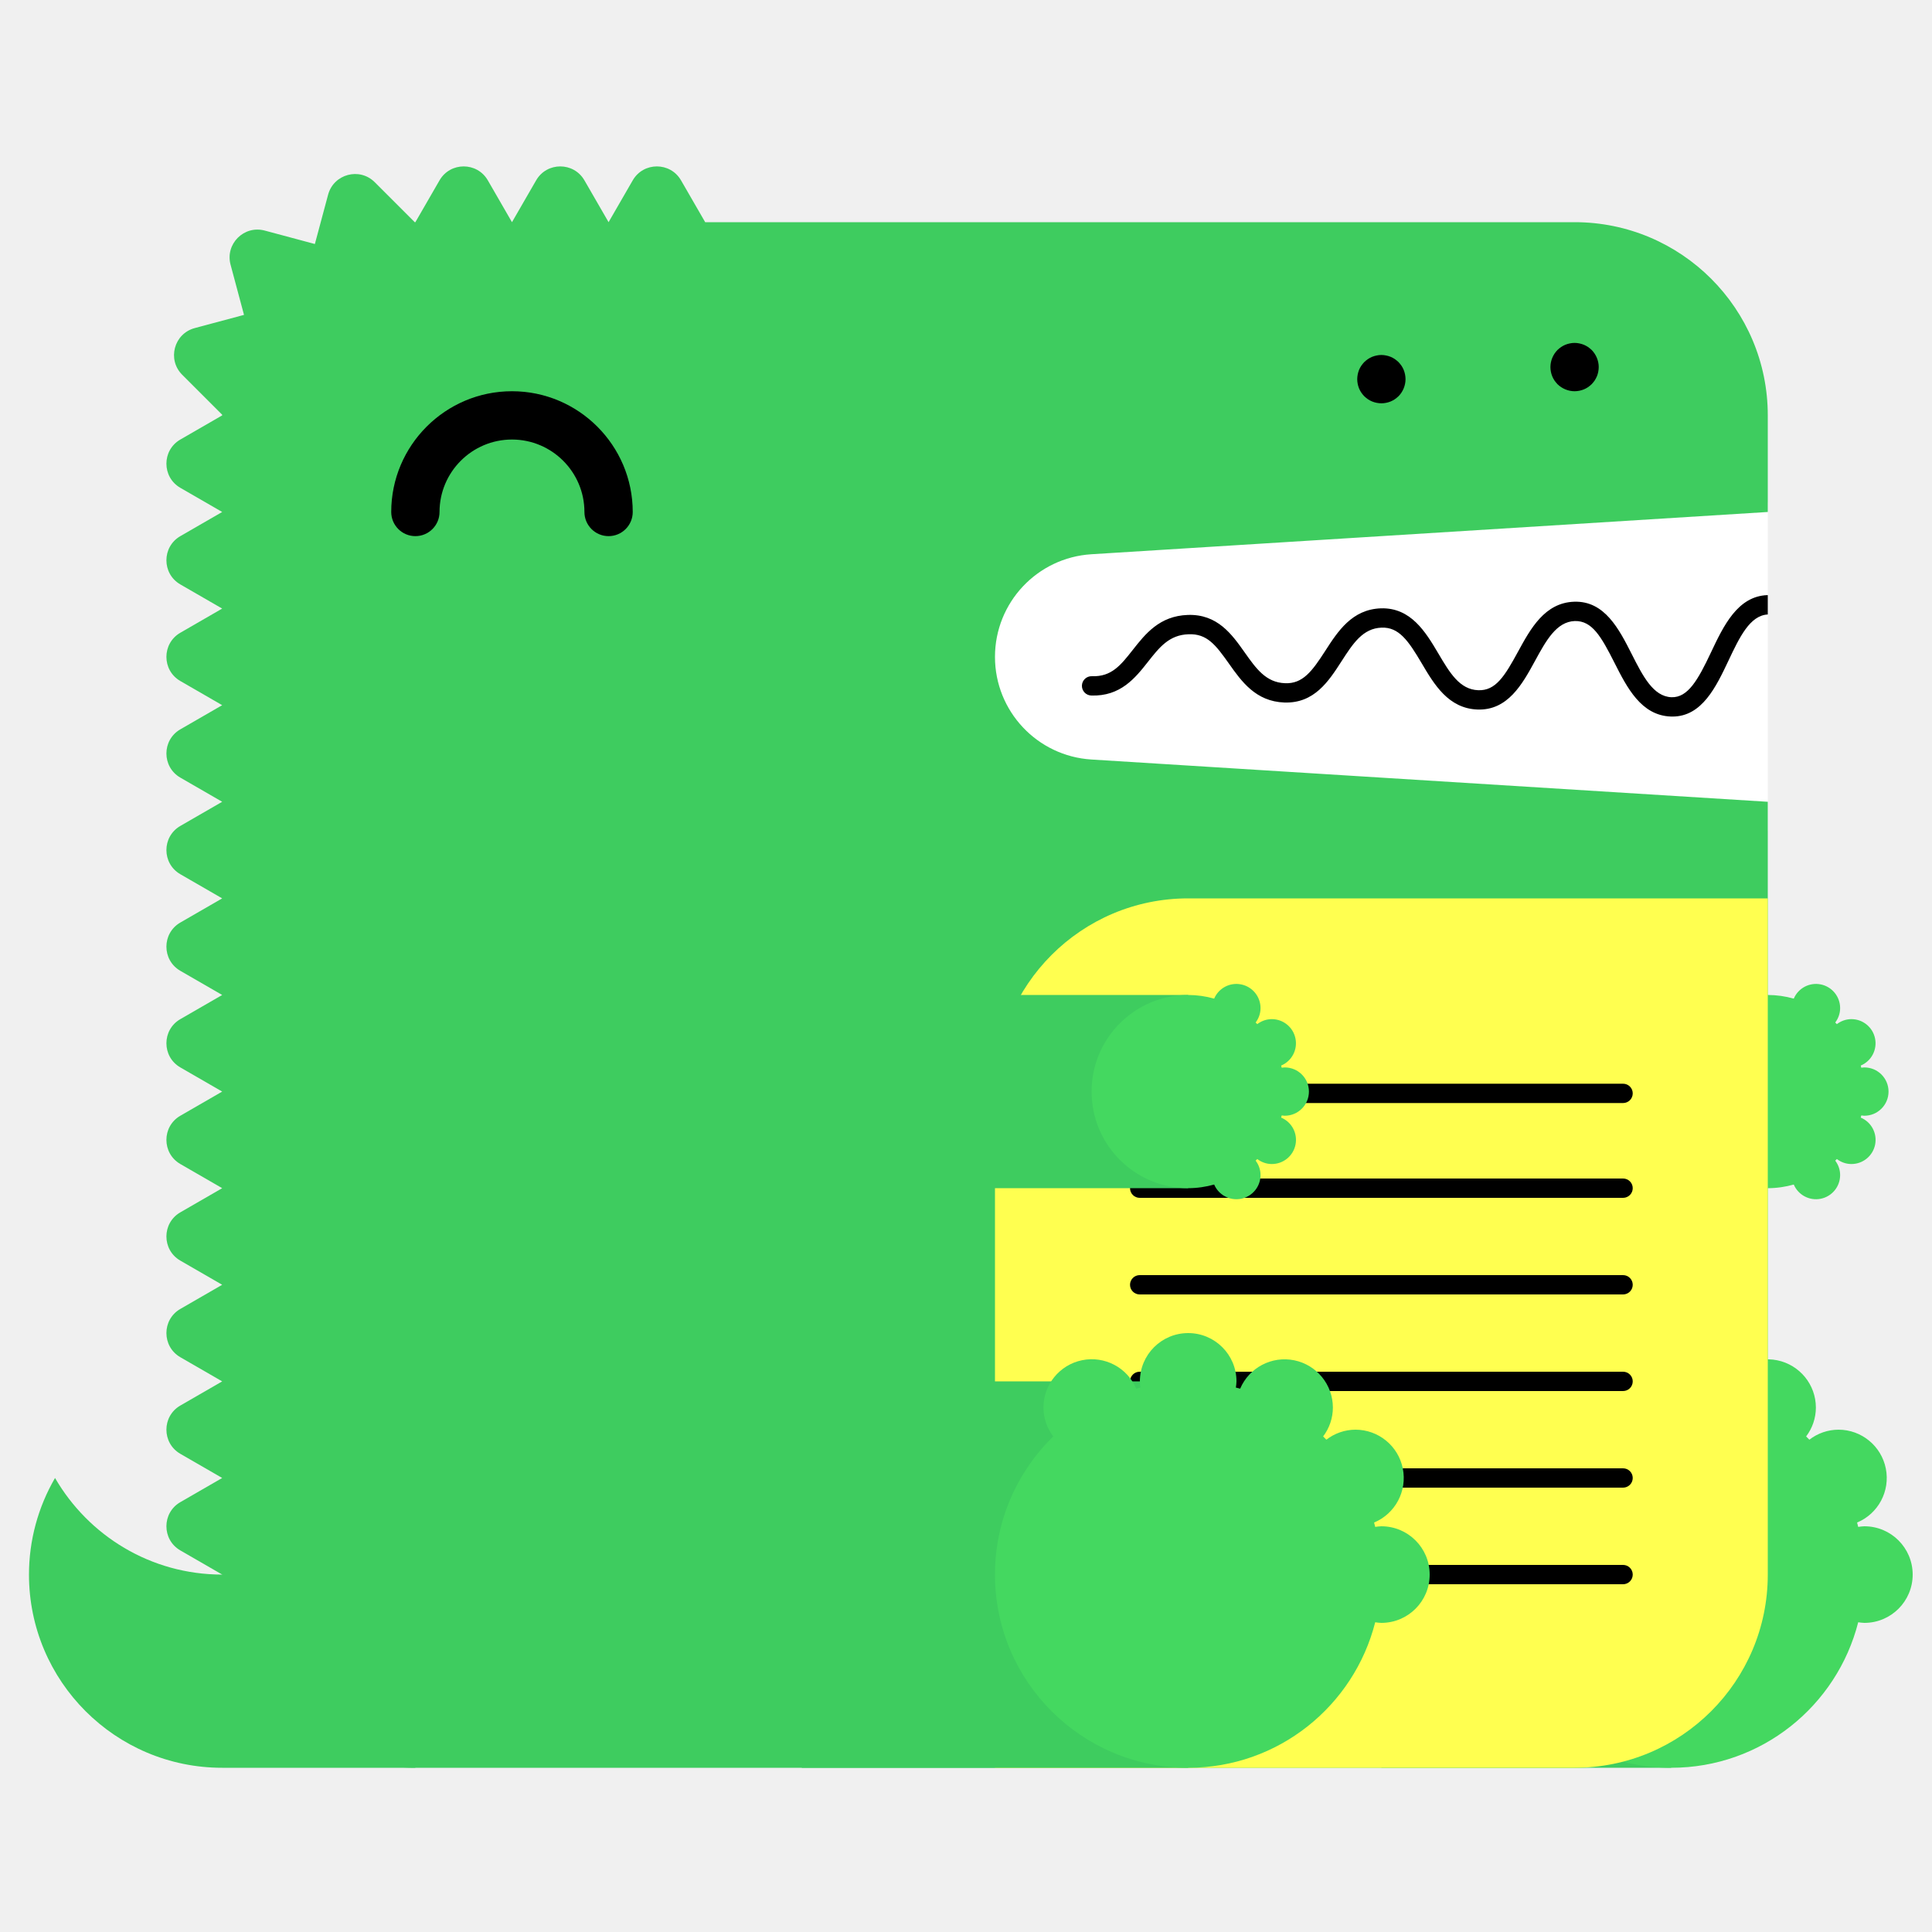
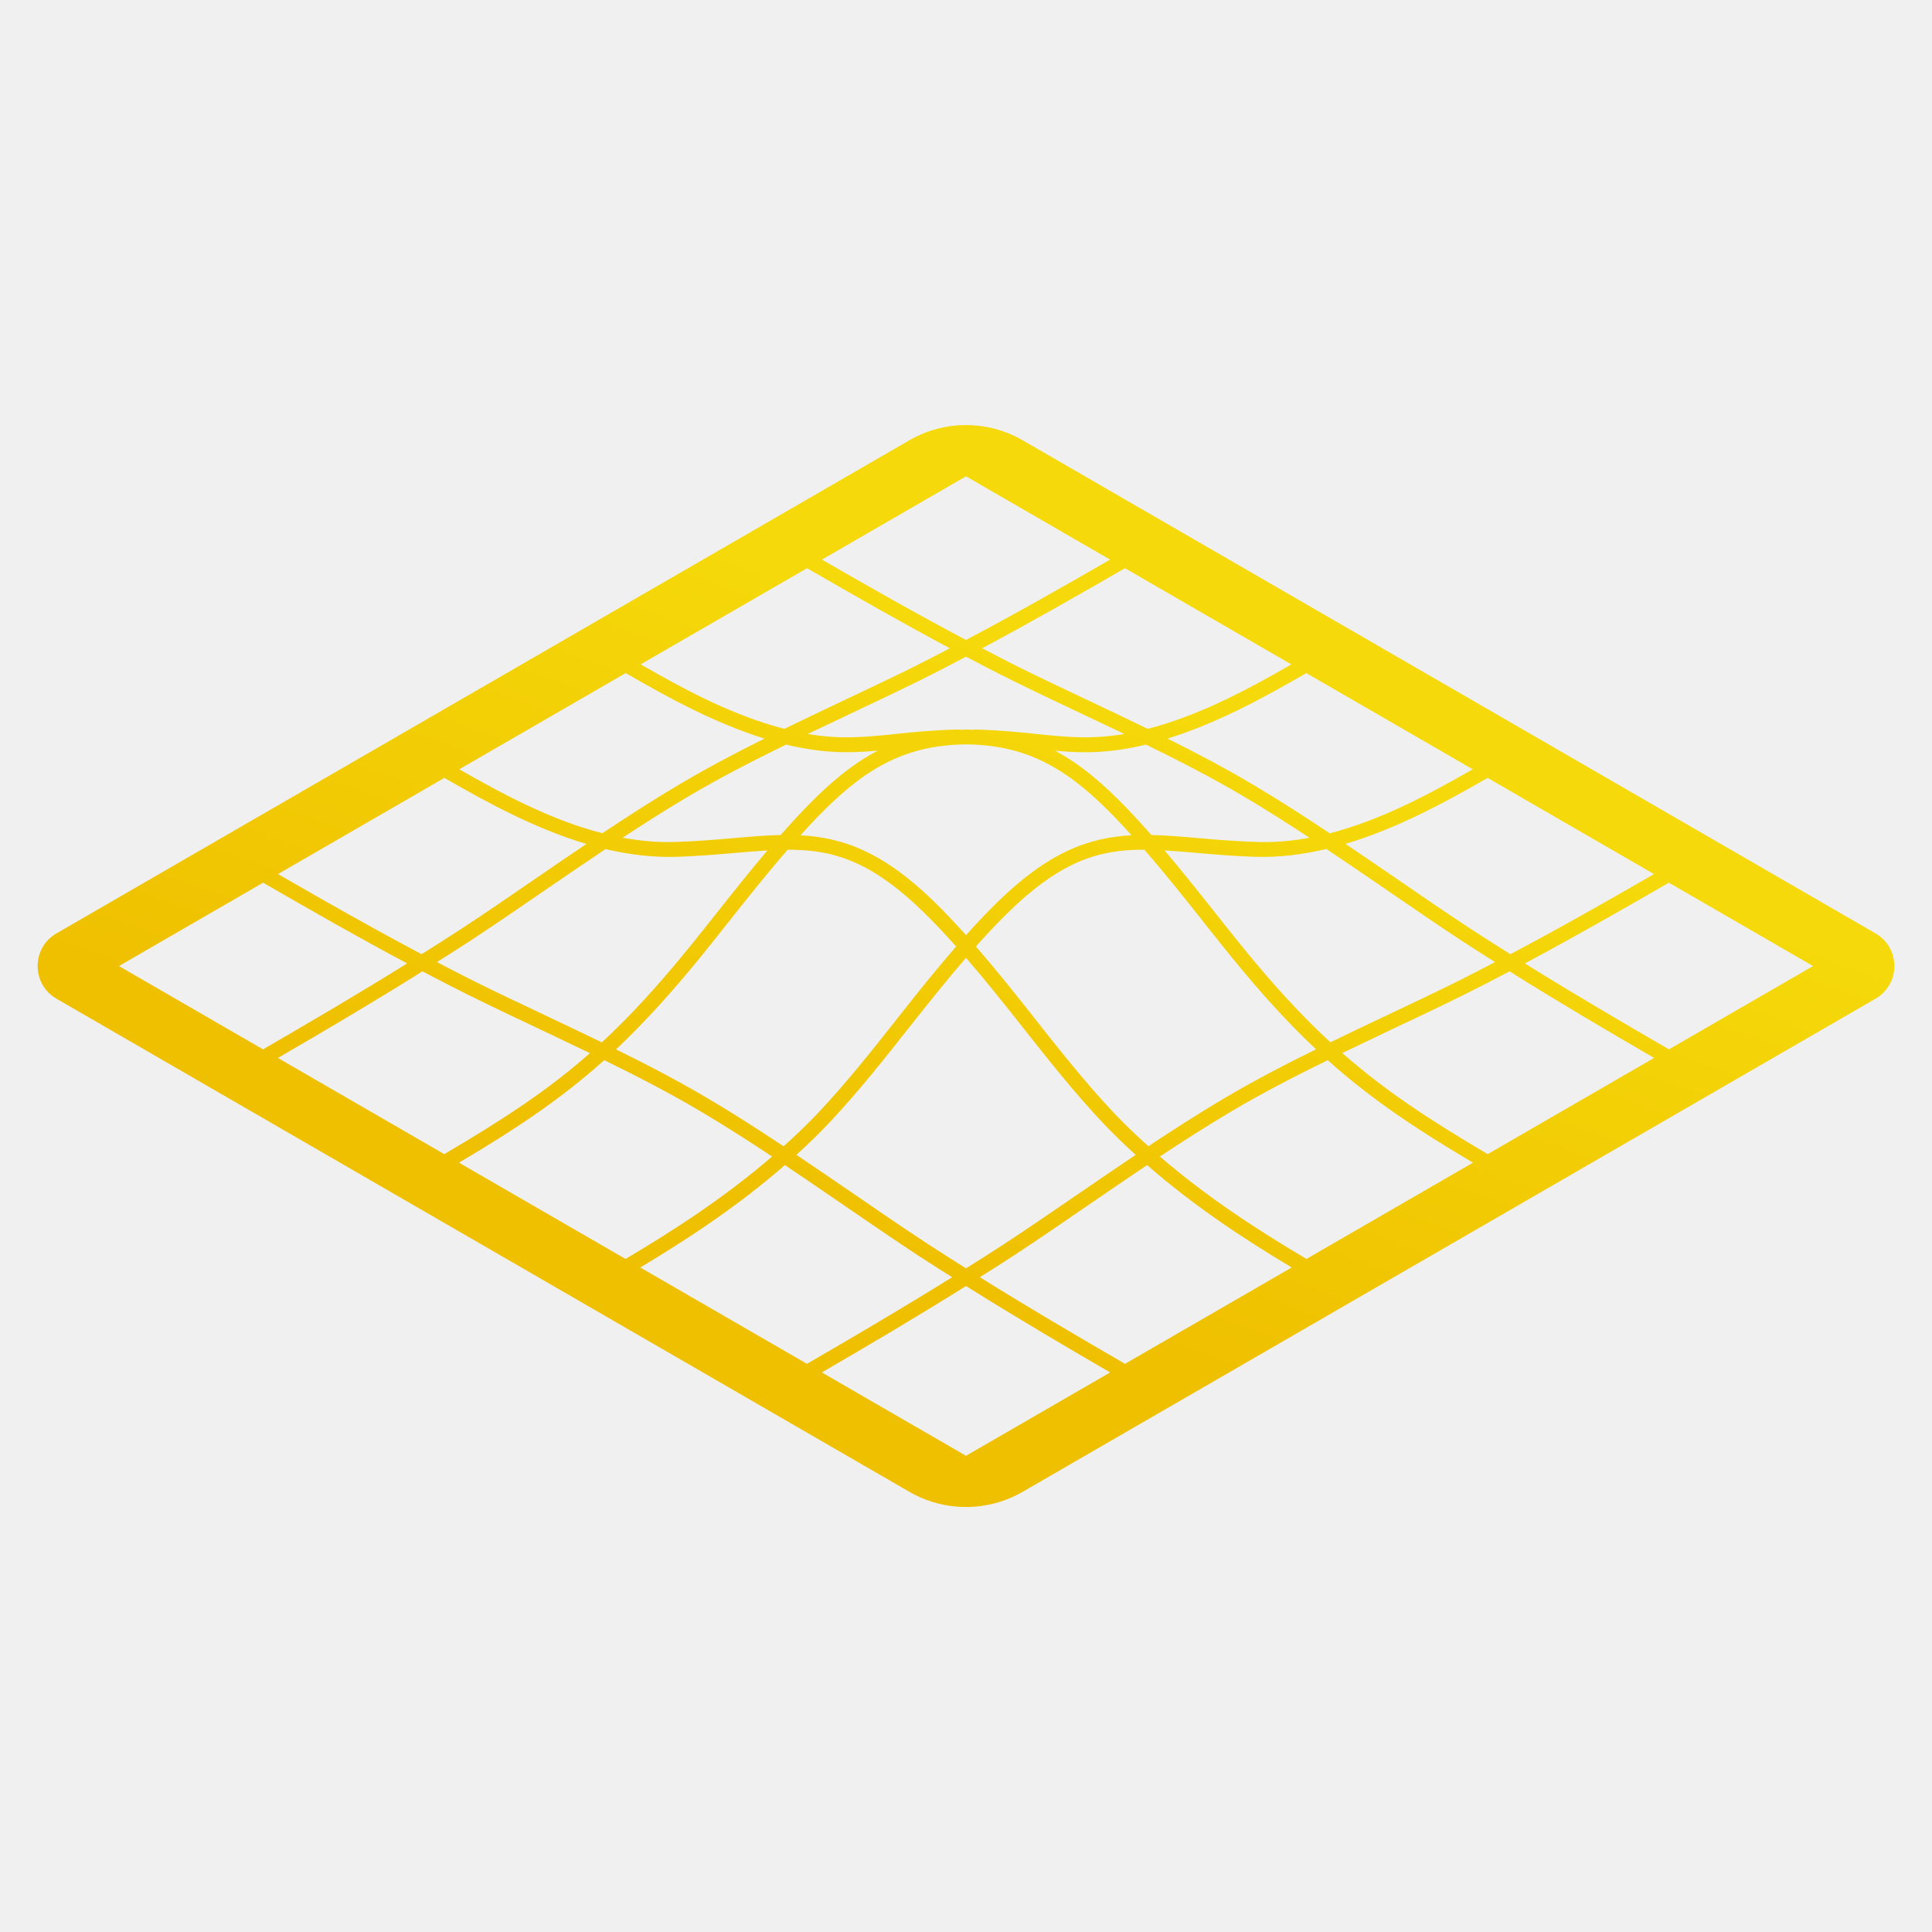
- <svg xmlns="http://www.w3.org/2000/svg" width="200" height="200" viewBox="0 0 200 200">
-   <g fill="none" fill-rule="evenodd">
-     <path fill="#FFF" d="M99 52h84v34H99z" />
-     <path d="M23 163c-7.398 0-13.843-4.027-17.303-10A19.886 19.886 0 0 0 3 163c0 11.046 8.954 20 20 20h20v-20H23z" fill="#3ECC5F" />
-     <path d="M112.98 57.376L183 53V43c0-11.046-8.954-20-20-20H73l-2.5-4.33c-1.112-1.925-3.889-1.925-5 0L63 23l-2.5-4.33c-1.111-1.925-3.889-1.925-5 0L53 23l-2.5-4.33c-1.111-1.925-3.889-1.925-5 0L43 23c-.022 0-.042.003-.065.003l-4.142-4.141c-1.57-1.571-4.252-.853-4.828 1.294l-1.369 5.104-5.192-1.392c-2.148-.575-4.111 1.389-3.535 3.536l1.39 5.193-5.102 1.367c-2.148.576-2.867 3.259-1.296 4.83l4.142 4.142c0 .021-.003.042-.003.064l-4.33 2.5c-1.925 1.111-1.925 3.889 0 5L23 53l-4.33 2.5c-1.925 1.111-1.925 3.889 0 5L23 63l-4.33 2.5c-1.925 1.111-1.925 3.889 0 5L23 73l-4.33 2.5c-1.925 1.111-1.925 3.889 0 5L23 83l-4.33 2.5c-1.925 1.111-1.925 3.889 0 5L23 93l-4.33 2.5c-1.925 1.111-1.925 3.889 0 5L23 103l-4.33 2.5c-1.925 1.111-1.925 3.889 0 5L23 113l-4.33 2.5c-1.925 1.111-1.925 3.889 0 5L23 123l-4.33 2.5c-1.925 1.111-1.925 3.889 0 5L23 133l-4.33 2.5c-1.925 1.111-1.925 3.889 0 5L23 143l-4.33 2.5c-1.925 1.111-1.925 3.889 0 5L23 153l-4.33 2.5c-1.925 1.111-1.925 3.889 0 5L23 163c0 11.046 8.954 20 20 20h120c11.046 0 20-8.954 20-20V83l-70.02-4.376A10.645 10.645 0 0 1 103 68c0-5.621 4.37-10.273 9.98-10.624" fill="#3ECC5F" />
-     <path fill="#3ECC5F" d="M143 183h30v-40h-30z" />
-     <path d="M193 158c-.219 0-.428.037-.639.064-.038-.15-.074-.301-.116-.451A5 5 0 0 0 190.32 148a4.96 4.96 0 0 0-3.016 1.036 26.531 26.531 0 0 0-.335-.336 4.955 4.955 0 0 0 1.011-2.987 5 5 0 0 0-9.599-1.959c-.148-.042-.297-.077-.445-.115.027-.211.064-.42.064-.639a5 5 0 0 0-5-5 5 5 0 0 0-5 5c0 .219.037.428.064.639-.148.038-.297.073-.445.115a4.998 4.998 0 0 0-9.599 1.959c0 1.125.384 2.151 1.011 2.987-3.717 3.632-6.031 8.693-6.031 14.3 0 11.046 8.954 20 20 20 9.339 0 17.16-6.41 19.361-15.064.211.027.42.064.639.064a5 5 0 0 0 5-5 5 5 0 0 0-5-5" fill="#44D860" />
-     <path fill="#3ECC5F" d="M153 123h30v-20h-30z" />
-     <path d="M193 115.5a2.5 2.5 0 1 0 0-5c-.109 0-.214.019-.319.032-.02-.075-.037-.15-.058-.225a2.501 2.501 0 0 0-.963-4.807c-.569 0-1.088.197-1.508.518a6.653 6.653 0 0 0-.168-.168c.314-.417.506-.931.506-1.494a2.5 2.5 0 0 0-4.8-.979A9.987 9.987 0 0 0 183 103c-5.522 0-10 4.478-10 10s4.478 10 10 10c.934 0 1.833-.138 2.69-.377a2.5 2.5 0 0 0 4.8-.979c0-.563-.192-1.077-.506-1.494.057-.055.113-.111.168-.168.42.321.939.518 1.508.518a2.5 2.5 0 0 0 .963-4.807c.021-.074.038-.15.058-.225.105.013.21.032.319.032" fill="#44D860" />
-     <path d="M63 55.5a2.5 2.5 0 0 1-2.5-2.5c0-4.136-3.364-7.5-7.5-7.5s-7.5 3.364-7.5 7.5a2.5 2.5 0 1 1-5 0c0-6.893 5.607-12.5 12.5-12.5S65.5 46.107 65.5 53a2.5 2.5 0 0 1-2.5 2.5" fill="#000" />
-     <path d="M103 183h60c11.046 0 20-8.954 20-20V93h-60c-11.046 0-20 8.954-20 20v70z" fill="#FFFF50" />
-     <path d="M168.02 124h-50.04a1 1 0 1 1 0-2h50.04a1 1 0 1 1 0 2m0 20h-50.04a1 1 0 1 1 0-2h50.04a1 1 0 1 1 0 2m0 20h-50.04a1 1 0 1 1 0-2h50.04a1 1 0 1 1 0 2m0-49.814h-50.04a1 1 0 1 1 0-2h50.04a1 1 0 1 1 0 2m0 19.814h-50.04a1 1 0 1 1 0-2h50.04a1 1 0 1 1 0 2m0 20h-50.04a1 1 0 1 1 0-2h50.04a1 1 0 1 1 0 2M183 61.611c-.012 0-.022-.006-.034-.005-3.09.105-4.552 3.196-5.842 5.923-1.346 2.85-2.387 4.703-4.093 4.647-1.889-.068-2.969-2.202-4.113-4.46-1.314-2.594-2.814-5.536-5.963-5.426-3.046.104-4.513 2.794-5.807 5.167-1.377 2.528-2.314 4.065-4.121 3.994-1.927-.07-2.951-1.805-4.136-3.813-1.321-2.236-2.848-4.75-5.936-4.664-2.994.103-4.465 2.385-5.763 4.4-1.373 2.13-2.335 3.428-4.165 3.351-1.973-.07-2.992-1.51-4.171-3.177-1.324-1.873-2.816-3.993-5.895-3.89-2.928.1-4.399 1.97-5.696 3.618-1.232 1.564-2.194 2.802-4.229 2.724a1 1 0 0 0-.072 2c3.017.101 4.545-1.8 5.872-3.487 1.177-1.496 2.193-2.787 4.193-2.855 1.926-.082 2.829 1.115 4.195 3.045 1.297 1.834 2.769 3.914 5.731 4.021 3.103.104 4.596-2.215 5.918-4.267 1.182-1.834 2.202-3.417 4.15-3.484 1.793-.067 2.769 1.35 4.145 3.681 1.297 2.197 2.766 4.686 5.787 4.796 3.125.108 4.634-2.62 5.949-5.035 1.139-2.088 2.214-4.06 4.119-4.126 1.793-.042 2.728 1.595 4.111 4.33 1.292 2.553 2.757 5.445 5.825 5.556l.169.003c3.064 0 4.518-3.075 5.805-5.794 1.139-2.41 2.217-4.68 4.067-4.773v-2z" fill="#000" />
-     <path fill="#3ECC5F" d="M83 183h40v-40H83z" />
-     <path d="M143 158c-.219 0-.428.037-.639.064-.038-.15-.074-.301-.116-.451A5 5 0 0 0 140.32 148a4.96 4.96 0 0 0-3.016 1.036 26.531 26.531 0 0 0-.335-.336 4.955 4.955 0 0 0 1.011-2.987 5 5 0 0 0-9.599-1.959c-.148-.042-.297-.077-.445-.115.027-.211.064-.42.064-.639a5 5 0 0 0-5-5 5 5 0 0 0-5 5c0 .219.037.428.064.639-.148.038-.297.073-.445.115a4.998 4.998 0 0 0-9.599 1.959c0 1.125.384 2.151 1.011 2.987-3.717 3.632-6.031 8.693-6.031 14.3 0 11.046 8.954 20 20 20 9.339 0 17.16-6.41 19.361-15.064.211.027.42.064.639.064a5 5 0 0 0 5-5 5 5 0 0 0-5-5" fill="#44D860" />
-     <path fill="#3ECC5F" d="M83 123h40v-20H83z" />
-     <path d="M133 115.5a2.5 2.5 0 1 0 0-5c-.109 0-.214.019-.319.032-.02-.075-.037-.15-.058-.225a2.501 2.501 0 0 0-.963-4.807c-.569 0-1.088.197-1.508.518a6.653 6.653 0 0 0-.168-.168c.314-.417.506-.931.506-1.494a2.5 2.5 0 0 0-4.8-.979A9.987 9.987 0 0 0 123 103c-5.522 0-10 4.478-10 10s4.478 10 10 10c.934 0 1.833-.138 2.69-.377a2.5 2.5 0 0 0 4.8-.979c0-.563-.192-1.077-.506-1.494.057-.055.113-.111.168-.168.42.321.939.518 1.508.518a2.5 2.5 0 0 0 .963-4.807c.021-.074.038-.15.058-.225.105.013.21.032.319.032" fill="#44D860" />
-     <path d="M143 41.75c-.16 0-.33-.02-.49-.05a2.52 2.52 0 0 1-.47-.14c-.15-.06-.29-.14-.431-.23-.13-.09-.259-.2-.38-.31-.109-.12-.219-.24-.309-.38s-.17-.28-.231-.43a2.619 2.619 0 0 1-.189-.96c0-.16.02-.33.05-.49.03-.16.08-.31.139-.47.061-.15.141-.29.231-.43.09-.13.2-.26.309-.38.121-.11.25-.22.38-.31.141-.09.281-.17.431-.23.149-.06.31-.11.47-.14.32-.07.65-.07.98 0 .159.03.32.08.47.14.149.06.29.14.43.23.13.09.259.2.38.31.11.12.22.25.31.38.09.14.17.28.23.43.06.16.11.31.14.47.029.16.05.33.05.49 0 .66-.271 1.31-.73 1.77-.121.11-.25.22-.38.31-.14.09-.281.17-.43.23a2.565 2.565 0 0 1-.96.19m20-1.25c-.66 0-1.3-.27-1.771-.73a3.802 3.802 0 0 1-.309-.38c-.09-.14-.17-.28-.231-.43a2.619 2.619 0 0 1-.189-.96c0-.66.27-1.3.729-1.77.121-.11.25-.22.38-.31.141-.09.281-.17.431-.23.149-.06.31-.11.47-.14.32-.07.66-.07.98 0 .159.03.32.08.47.14.149.06.29.14.43.23.13.09.259.2.38.31.459.47.73 1.11.73 1.77 0 .16-.021.33-.05.49-.03.16-.08.32-.14.47-.07.15-.14.29-.23.43-.09.13-.2.26-.31.38-.121.11-.25.22-.38.31-.14.09-.281.17-.43.23a2.565 2.565 0 0 1-.96.19" fill="#000" />
-   </g>
+ <svg xmlns="http://www.w3.org/2000/svg" width="512" height="512" viewBox="0 0 512 512" fill="none">
+   <path d="M14.973 247.355C8.314 251.205 8.314 260.819 14.973 264.669L240.984 395.342C250.274 400.713 261.726 400.713 271.016 395.342L497.027 264.669C503.686 260.819 503.686 251.205 497.027 247.355L271.016 116.682C261.726 111.311 250.274 111.311 240.984 116.682L14.973 247.355ZM342.226 176.077C330.826 182.616 319.652 188.608 306.944 192.391C305.956 192.686 305.058 192.901 304.122 193.143C299.042 190.671 293.962 188.245 288.945 185.878C282.494 182.832 276.048 179.786 269.654 176.619C266.512 175.061 263.408 173.42 260.276 171.794C273.116 164.945 285.746 157.732 298.128 150.577L342.226 176.077ZM390.296 203.87C378.476 210.641 365.752 217.396 352.392 220.832C345.662 216.344 338.817 211.941 331.851 207.816C324.538 203.481 316.994 199.514 309.413 195.737C322.694 191.586 334.672 185.026 346.188 178.376L390.296 203.87ZM438.335 231.643C425.868 238.835 413.17 246.053 400.268 252.871C396.774 250.667 393.27 248.473 389.834 246.216C382.978 241.718 376.212 237.062 369.456 232.416C365.211 229.502 360.908 226.561 356.558 223.636C370.154 219.601 382.936 212.656 394.237 206.148L438.335 231.643ZM480.479 256.012L442.291 278.092C430.024 270.974 417.021 263.377 404.092 255.317C417.042 248.415 429.777 241.134 442.27 233.921L480.479 256.012ZM69.725 233.921C82.213 241.134 94.942 248.42 107.903 255.317C94.974 263.367 81.971 270.984 69.704 278.092L31.521 256.012L69.725 233.921ZM117.758 206.148C129.053 212.651 141.825 219.616 155.41 223.652C151.081 226.571 146.784 229.502 142.56 232.406C135.788 237.057 129.022 241.718 122.161 246.216C118.73 248.473 115.226 250.667 111.738 252.871C98.835 246.053 86.137 238.829 73.671 231.638L117.758 206.148ZM213.872 150.582C226.254 157.732 238.879 164.95 251.718 171.8C248.593 173.42 245.477 175.067 242.336 176.624C235.937 179.796 229.485 182.842 223.034 185.888C218.027 188.256 212.958 190.676 207.888 193.138C206.958 192.896 206.055 192.68 205.072 192.386C192.364 188.603 181.19 182.616 169.784 176.056L213.872 150.582ZM329.849 211.209C335.649 214.645 341.365 218.296 347.028 222.015C342.368 222.873 337.645 223.304 332.859 223.12C327.18 222.936 322.2 222.505 317.377 222.084C313.069 221.71 309.035 221.374 305.126 221.284C303.025 218.89 300.871 216.528 298.664 214.229C292.423 207.774 286.423 202.56 279.588 198.951C282.226 199.178 284.852 199.351 287.569 199.351C292.391 199.351 297.587 198.804 303.702 197.326C312.539 201.65 321.359 206.18 329.849 211.209ZM208.324 197.321C214.434 198.799 219.63 199.346 224.447 199.346C227.237 199.346 229.927 199.162 232.632 198.925C225.677 202.555 219.609 207.764 213.52 214.056C211.24 216.407 209.039 218.833 206.874 221.289C202.976 221.379 198.947 221.71 194.644 222.084C189.821 222.505 184.83 222.941 179.146 223.12C174.36 223.289 169.642 222.852 165.003 222.005C170.651 218.291 176.362 214.645 182.156 211.215C190.646 206.18 199.477 201.65 208.324 197.321ZM256.126 197.268C273.5 197.442 284.196 204.933 295.817 216.97C297.193 218.396 298.522 219.88 299.857 221.353C288.488 221.958 277.734 225.856 263.943 239.45C261.196 242.154 258.574 244.969 256.005 247.831C253.436 244.969 250.815 242.154 248.067 239.45C234.277 225.856 223.517 221.963 212.143 221.363C213.536 219.832 214.917 218.291 216.352 216.807C227.946 204.828 238.648 197.384 256.126 197.268ZM179.277 227.066C185.067 226.877 190.336 226.419 194.991 226.019C197.954 225.761 200.722 225.53 203.381 225.372C198.931 230.628 194.66 235.978 190.488 241.25C188.014 244.375 185.545 247.5 183.034 250.598C174.47 261.162 166.989 269.301 159.492 276.245C154.58 273.862 149.679 271.532 144.83 269.233C138.373 266.186 131.917 263.135 125.518 259.963C122.261 258.348 119.03 256.643 115.793 254.96C118.641 253.15 121.509 251.361 124.32 249.52C131.207 244.995 138 240.329 144.788 235.668C149.936 232.132 155.174 228.555 160.464 225.014C166.611 226.461 172.899 227.261 179.277 227.066ZM186.091 253.081C188.613 249.972 191.092 246.831 193.577 243.696C198.453 237.535 203.465 231.248 208.734 225.183C220.917 225.146 231.046 228.208 245.299 242.26C248.093 245.011 250.767 247.899 253.384 250.83C248.041 256.985 242.976 263.325 238.054 269.575C231.324 278.113 224.363 286.936 216.772 294.969C213.835 298.073 210.772 300.977 207.667 303.787C201.121 299.436 194.47 295.159 187.709 291.155C179.745 286.441 171.507 282.164 163.243 278.097C170.546 271.211 177.869 263.225 186.091 253.081ZM219.635 297.673C227.347 289.514 234.366 280.617 241.148 272.016C245.929 265.96 250.841 259.8 256 253.828C261.159 259.8 266.071 265.96 270.857 272.021C277.645 280.623 284.658 289.524 292.37 297.679C295.149 300.619 298.034 303.376 300.965 306.049C296.184 309.263 291.44 312.509 286.786 315.692C279.993 320.359 273.2 325.025 266.307 329.555C262.914 331.785 259.457 333.953 256.01 336.131C252.564 333.953 249.102 331.785 245.708 329.555C238.816 325.036 232.023 320.359 225.23 315.692C220.57 312.504 215.837 309.263 211.056 306.049C213.972 303.376 216.856 300.619 219.635 297.673ZM295.233 294.969C287.647 286.941 280.676 278.113 273.951 269.575C269.029 263.325 263.964 256.98 258.622 250.824C261.238 247.894 263.912 245.011 266.707 242.26C280.965 228.213 291.094 225.14 303.277 225.177C308.53 231.227 313.537 237.504 318.402 243.654C320.918 246.842 323.45 250.03 326.014 253.192C334.194 263.282 341.48 271.242 348.762 278.071C340.503 282.138 332.266 286.425 324.301 291.134C317.535 295.148 310.884 299.415 304.343 303.765C301.228 300.972 298.16 298.073 295.233 294.969ZM329.066 250.709C326.513 247.557 323.997 244.38 321.48 241.202C317.319 235.946 313.053 230.607 308.62 225.367C311.278 225.525 314.052 225.756 317.025 226.019C321.675 226.424 326.944 226.882 332.723 227.066C339.085 227.25 345.373 226.44 351.509 224.988C356.816 228.534 362.069 232.122 367.223 235.668C374.01 240.329 380.793 244.99 387.68 249.514C390.491 251.361 393.364 253.15 396.207 254.96C392.976 256.643 389.745 258.348 386.477 259.963C380.062 263.14 373.595 266.197 367.123 269.259C362.3 271.537 357.435 273.862 352.56 276.219C345.021 269.259 337.535 261.141 329.066 250.709ZM274.519 194.501C269.848 194.017 264.558 193.464 258.291 193.333C258.275 193.333 258.264 193.333 258.249 193.333C258.086 193.333 257.944 193.385 257.791 193.422C257.24 193.406 256.736 193.322 256.163 193.317H256.158C256.152 193.317 256.152 193.317 256.147 193.317C256.147 193.317 256.142 193.317 256.137 193.317C255.553 193.317 255.033 193.401 254.461 193.422C254.235 193.354 253.998 193.312 253.715 193.333C247.447 193.459 242.157 194.011 237.487 194.495C229.517 195.327 222.808 196.011 214.061 194.511C217.628 192.801 221.185 191.118 224.715 189.455C231.188 186.394 237.665 183.337 244.09 180.154C248.083 178.176 252.044 176.103 256.005 174.025C259.961 176.103 263.922 178.171 267.915 180.149C274.34 183.326 280.812 186.388 287.285 189.44C290.821 191.107 294.393 192.791 297.96 194.506C289.192 196.011 282.488 195.327 274.519 194.501ZM165.812 178.371C177.339 185.02 189.317 191.586 202.592 195.732C195.012 199.509 187.462 203.481 180.149 207.811C173.194 211.935 166.359 216.334 159.634 220.816C146.248 217.386 133.535 210.641 121.709 203.87L165.812 178.371ZM111.948 257.416C115.877 259.479 119.812 261.531 123.774 263.498C130.199 266.676 136.676 269.743 143.154 272.805C147.52 274.872 151.927 276.966 156.34 279.092C145.103 288.998 133.451 296.611 117.732 305.859L73.644 280.37C85.995 273.205 99.019 265.529 111.948 257.416ZM160.133 280.949C168.781 285.189 177.407 289.629 185.697 294.543C192.091 298.331 198.4 302.361 204.615 306.485C192.038 317.344 178.489 326.104 165.77 333.637L121.641 308.122C136.939 299.046 148.675 291.223 160.133 280.949ZM207.998 308.753C213.052 312.151 218.064 315.566 222.987 318.949C229.801 323.636 236.62 328.308 243.533 332.864C246.433 334.763 249.391 336.615 252.333 338.472C239.288 346.605 226.197 354.276 213.851 361.431L169.674 335.894C182.282 328.35 195.595 319.596 207.998 308.753ZM256 340.808C268.924 348.915 281.91 356.57 294.209 363.709L256 385.8L217.791 363.709C230.095 356.564 243.082 348.91 256 340.808ZM259.662 338.472C262.604 336.604 265.561 334.763 268.456 332.864C275.37 328.329 282.184 323.636 289.003 318.954C293.931 315.571 298.942 312.151 303.996 308.758C316.405 319.612 329.718 328.36 342.321 335.894L298.139 361.431C285.809 354.281 272.717 346.611 259.662 338.472ZM307.374 306.485C313.6 302.366 319.904 298.336 326.298 294.543C334.593 289.629 343.219 285.189 351.861 280.954C363.319 291.223 375.051 299.041 390.354 308.122L346.23 333.632C333.511 326.098 319.962 317.349 307.374 306.485ZM355.712 279.065C360.094 276.956 364.475 274.862 368.804 272.815C375.292 269.759 381.786 266.681 388.221 263.498C392.182 261.531 396.117 259.479 400.047 257.416C412.976 265.529 425.994 273.199 438.351 280.365L394.258 305.859C378.817 296.753 367.076 289.051 355.712 279.065ZM256 169.601C243.061 162.761 230.321 155.517 217.812 148.304L256 126.224L294.193 148.304C281.685 155.517 268.945 162.761 256 169.601Z" fill="url(#paint0_linear_24_2)" />
+   <defs>
+     <linearGradient id="paint0_linear_24_2" x1="218" y1="325.5" x2="272.5" y2="174.5" gradientUnits="userSpaceOnUse">
+       <stop stop-color="#EFC000" />
+       <stop offset="1" stop-color="#F5D90A" />
+     </linearGradient>
+   </defs>
</svg>
